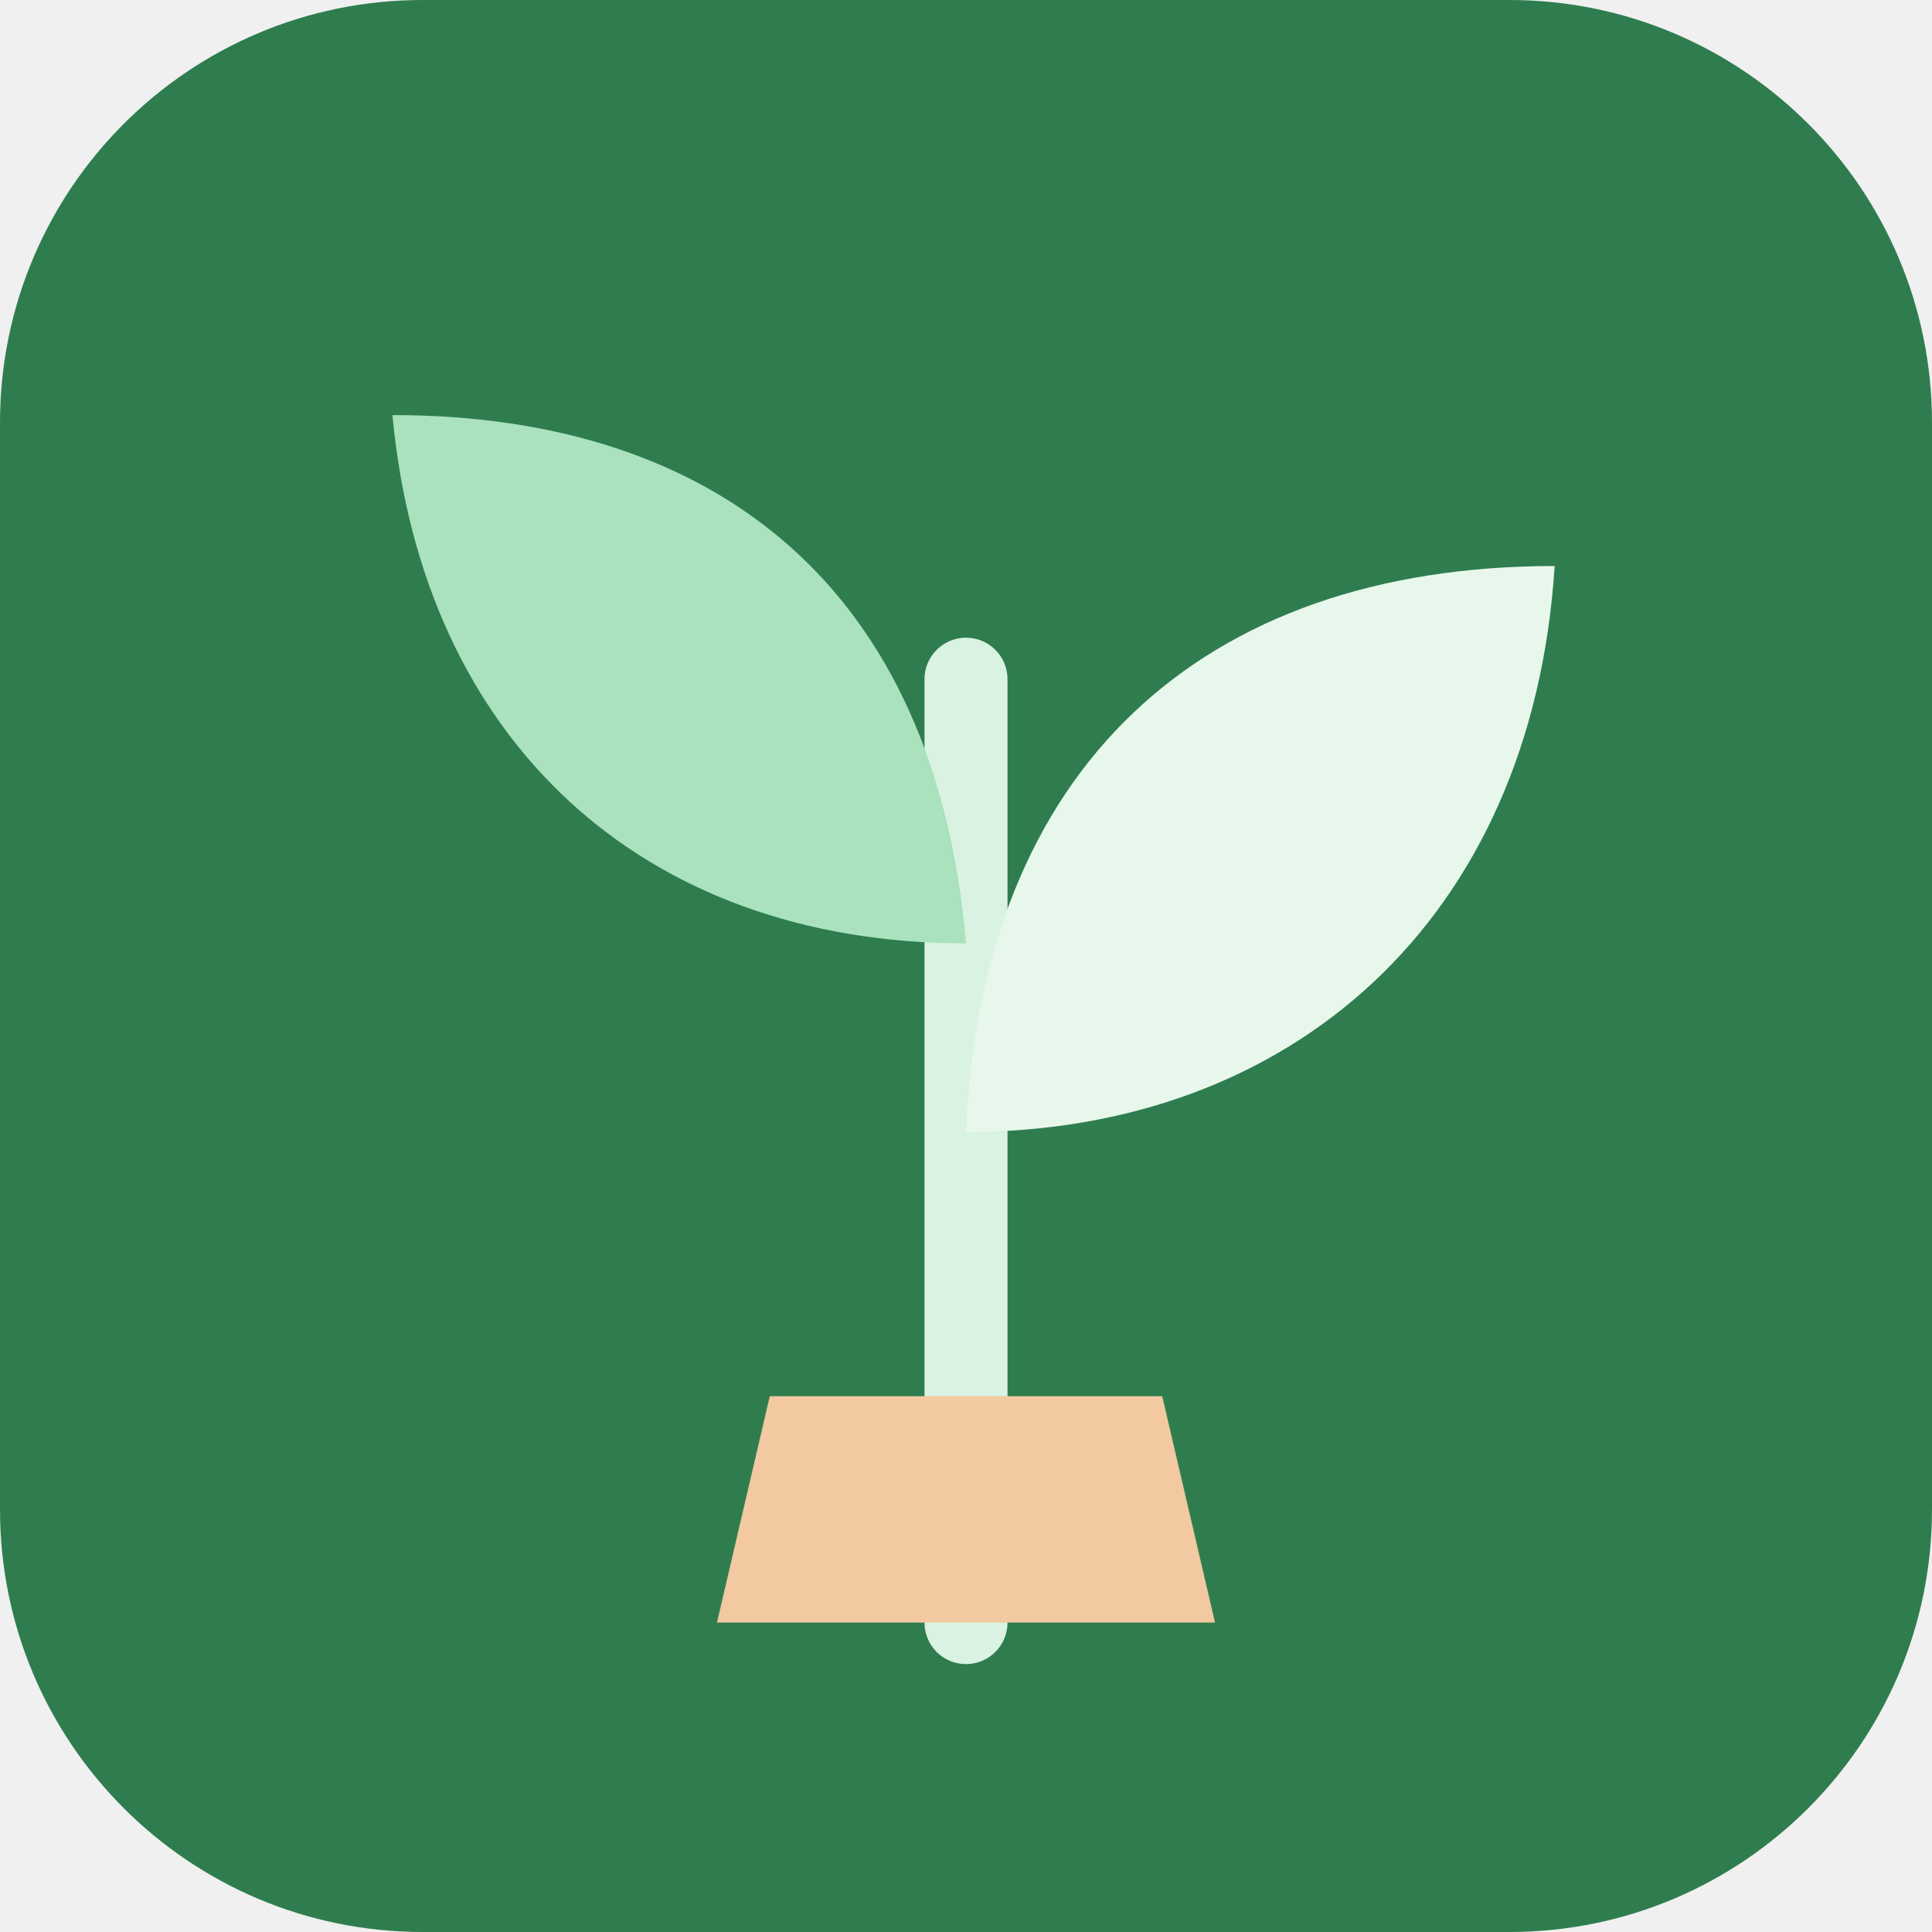
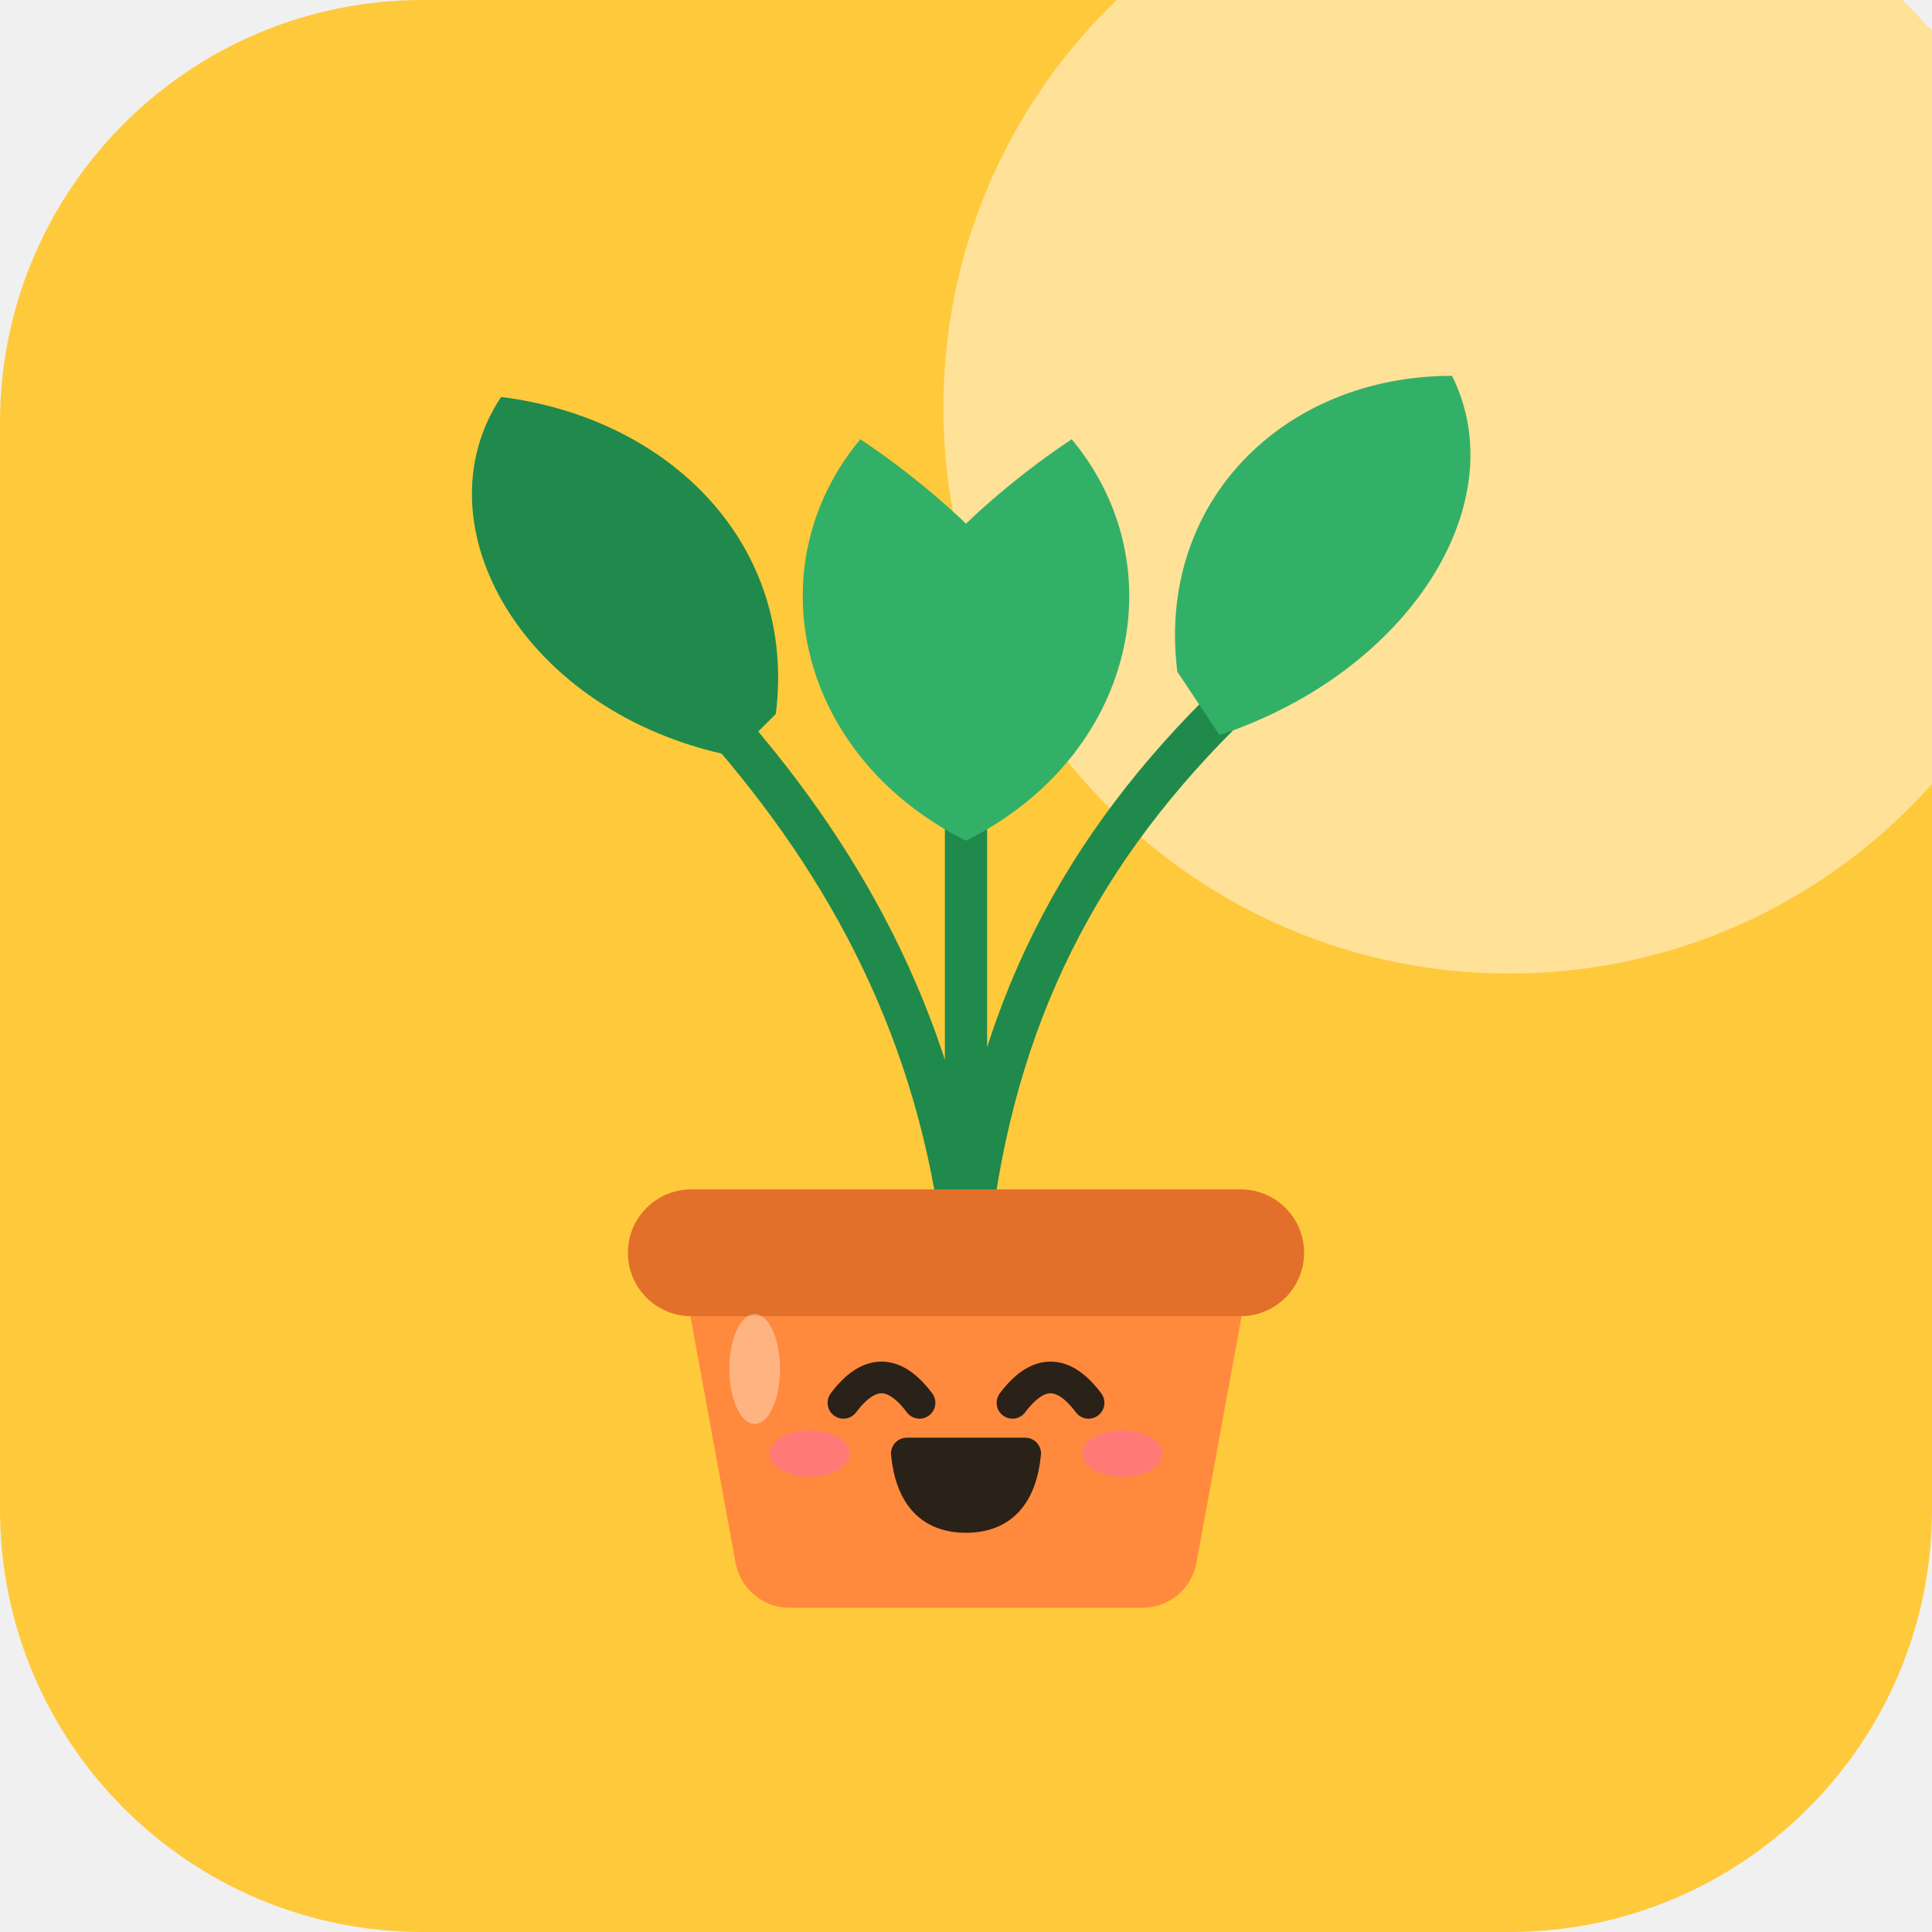
<svg xmlns="http://www.w3.org/2000/svg" viewBox="0 0 512 512">
-   <rect width="512" height="512" rx="112" fill="#2f7d4f" />
-   <path d="M256 430c0-120 0-200 0-250" stroke="#d9f2e1" stroke-width="22" stroke-linecap="round" fill="none" />
-   <path d="M256 250C170 250 112 196 104 110c86 0 144 46 152 140z" fill="#a9e2bd" />
-   <path d="M256 300c86 0 150-56 156-150-94 0-152 54-156 150z" fill="#e8f7ec" />
-   <path d="M190 430h132l-14 -60H204z" fill="#f2c9a0" />
+   <rect width="512" height="512" rx="112" fill="#ffc93c" />
+   <circle cx="400" cy="108" r="150" fill="#ffe197" />
+   <g transform="translate(76.8 88.4) scale(5.6)" stroke-linecap="round" stroke-linejoin="round">
+     <path d="M32 44C31 34 27 26 21 19M32 44c1-11 5-19 12-26M32 44V22" fill="none" stroke="#1f8a4c" stroke-width="2" />
+     <path d="M21 20C11 18 6 9 10 3c8 1 14 7 13 15z" fill="#1f8a4c" />
+     <path d="M44 19c9-3 14-11 11-17-8 0-14 6-13 14z" fill="#33b067" />
+     <path d="M32 24c-8-4-10-13-5-19 3 2 5 4 5 4s2-2 5-4c5 6 3 15-5 19z" fill="#33b067" />
+     <path d="M18.5 44h27l-2.6 14.2a2.6 2.6 0 0 1-2.6 2.1H23.7a2.6 2.6 0 0 1-2.6-2.1z" fill="#ff8a3d" />
+     <rect x="16" y="40.5" width="32" height="6" rx="3" fill="#e2702a" />
+     <ellipse cx="22" cy="49" rx="1.2" ry="2.6" fill="#ffffff" opacity=".35" />
+     <ellipse cx="24.6" cy="53" rx="1.9" ry="1.1" fill="#ff6f9f" opacity=".6" />
+     <ellipse cx="39.4" cy="53" rx="1.9" ry="1.1" fill="#ff6f9f" opacity=".6" />
+     <path d="M26.2 50.6q1.8-2.4 3.6 0M34.2 50.6q1.8-2.4 3.6 0" fill="none" stroke="#2a2118" stroke-width="1.5" />
+     <path d="M29.2 53h5.6q-.3 3-2.8 3t-2.8-3z" fill="#2a2118" stroke="#2a2118" stroke-width="1.5" />
+   </g>
</svg>
